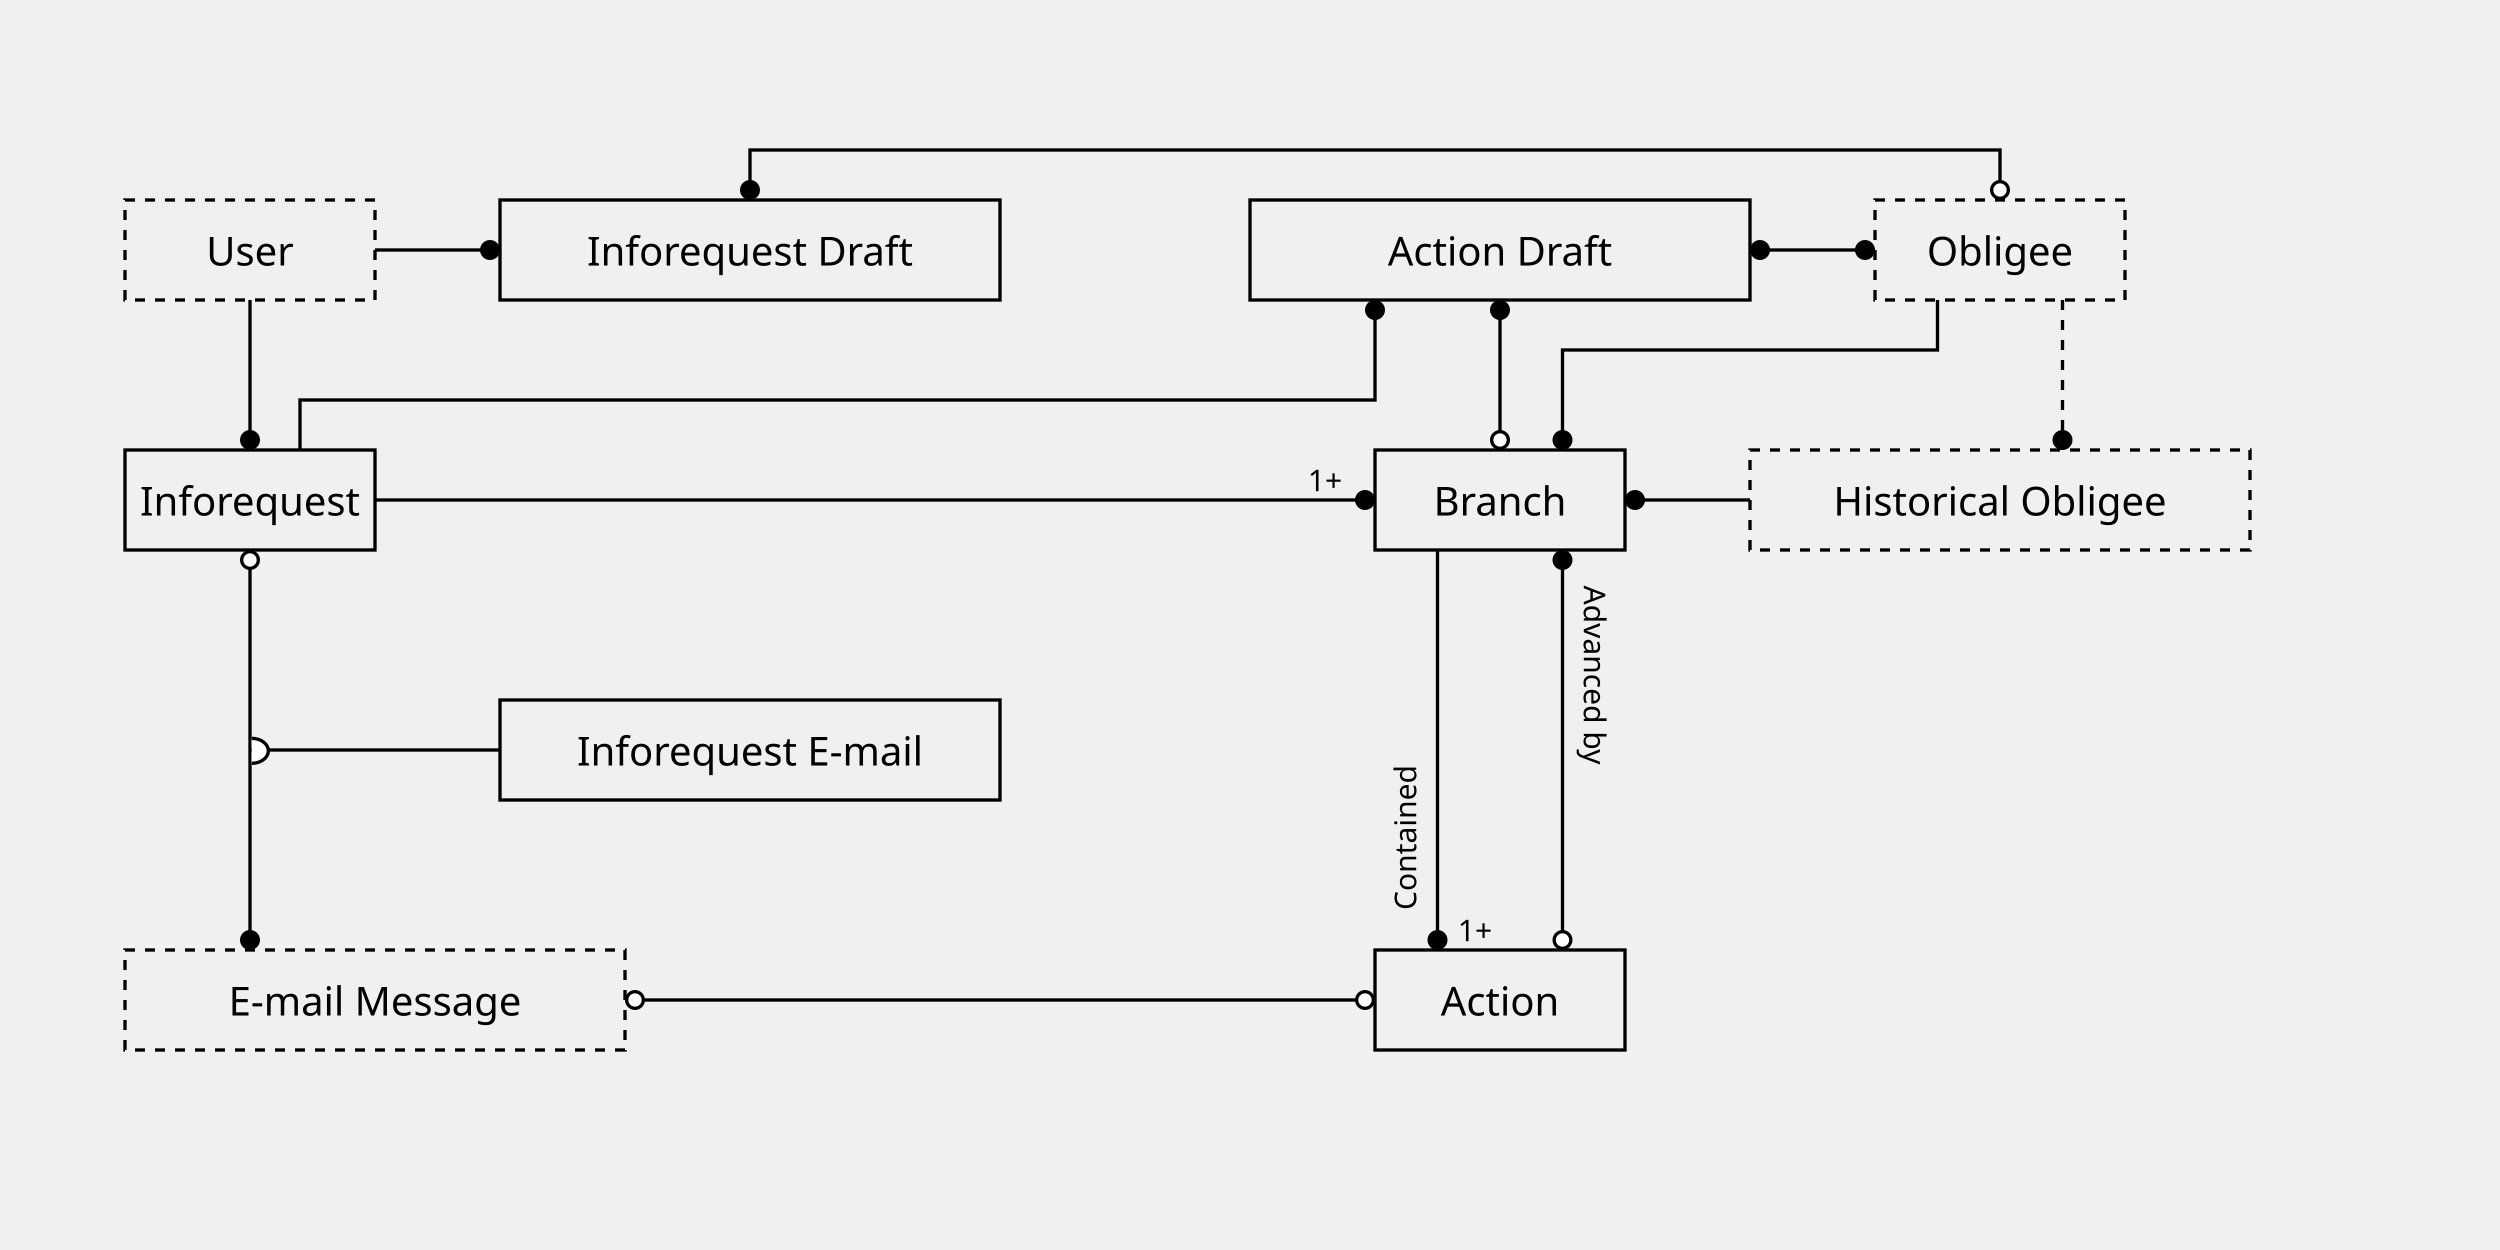
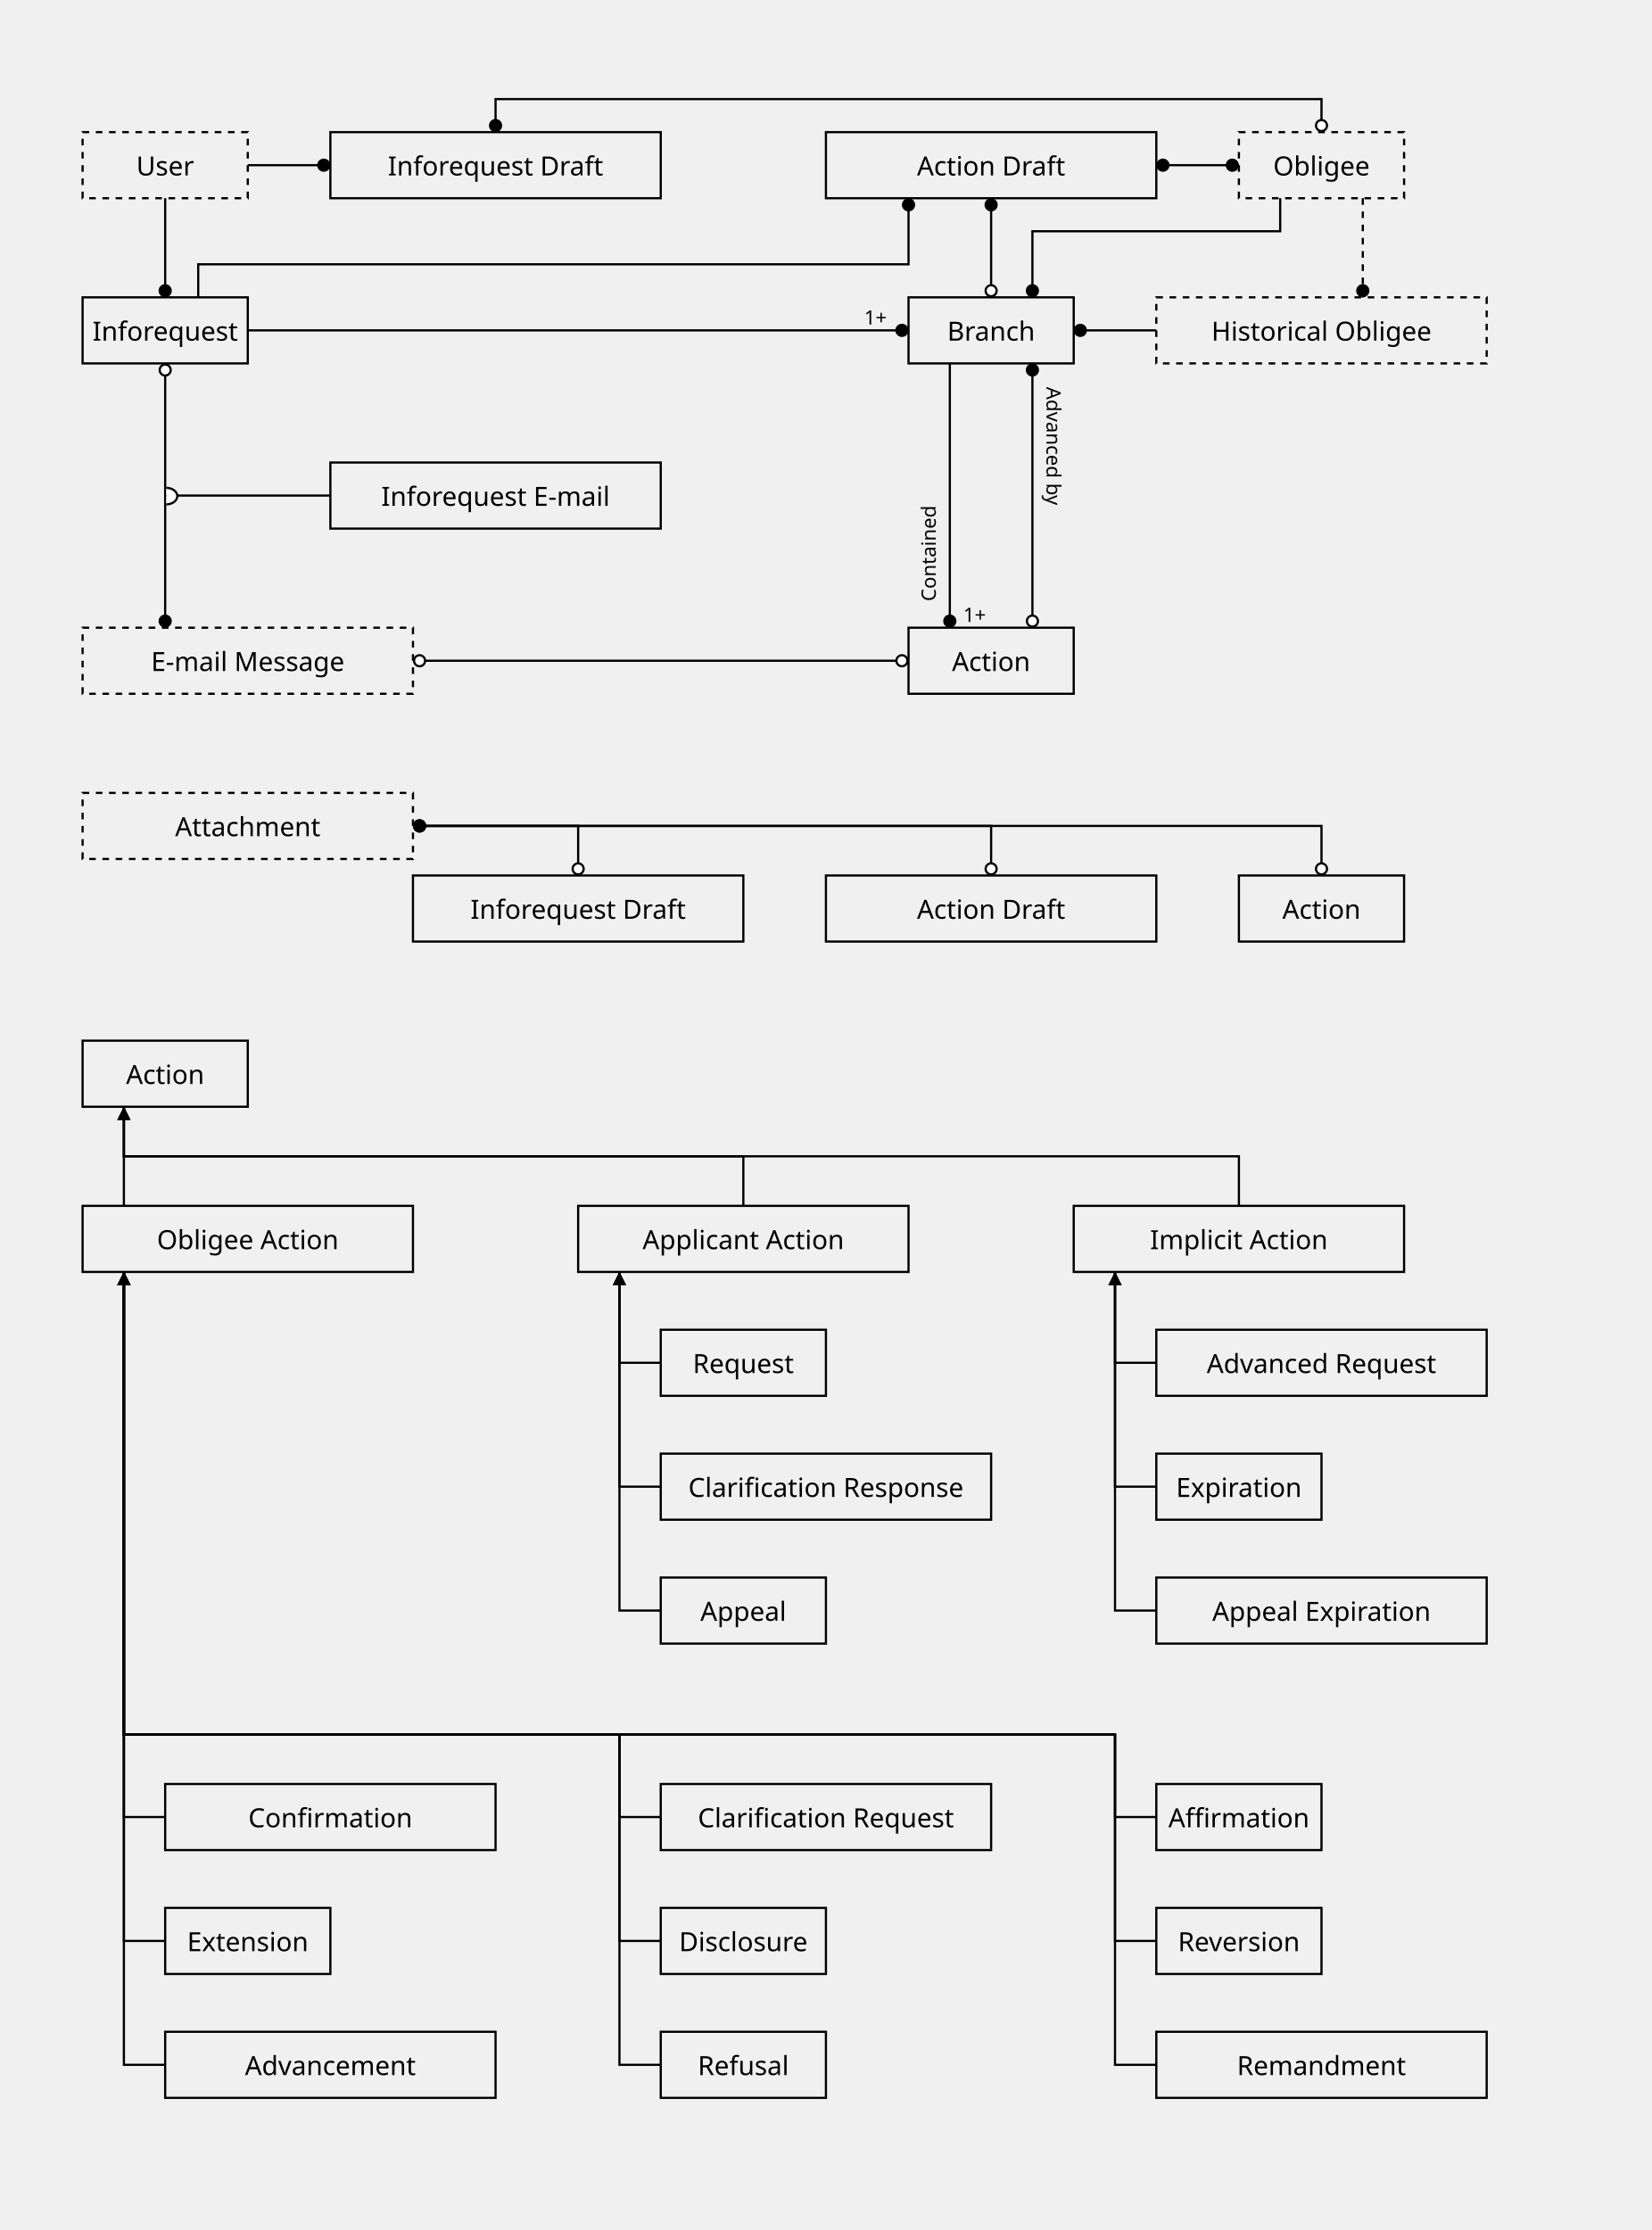
- <svg xmlns="http://www.w3.org/2000/svg" version="1.1" viewBox="0 0 1000 500">
+ <svg xmlns="http://www.w3.org/2000/svg" version="1.1" viewBox="0 0 1000 1350">
  <style>
      text {
        font-family: sans-serif;
      }
      .external{
        stroke-dasharray: 3pt;
      }
      .caption {
        font-size: 12pt;
        text-anchor: middle;
        dominant-baseline: central;
      }
      .note {
        font-size: 9pt;
        text-anchor: middle;
        dominant-baseline: ideographic;
      }
      .left-rotation{
        transform: rotate(-90deg);
      }
      .right-rotation{
        transform: rotate(90deg);
      }
      .relation {
        fill: none;
        stroke: black;
        stroke-width: 1pt;
      }
      .relation.from-many {
-         marker-start: url(#relation-many)
+         marker-start: url(#relation-many);
      }
      .relation.to-many {
-         marker-end: url(#relation-many)
+         marker-end: url(#relation-many);
      }
      .relation.from-optional {
-         marker-start: url(#relation-optional)
+         marker-start: url(#relation-optional);
      }
      .relation.to-optional {
-         marker-end: url(#relation-optional)
+         marker-end: url(#relation-optional);
+       }
+       .dependency {
+         fill: none;
+         stroke: black;
+         stroke-width: 1pt;
+         marker-end: url(#dependency);
      }
  </style>
  <defs>
    <marker id="relation-many" orient="auto-start-reverse" markerWidth="6" markerHeight="6" refX="6" refY="3">
      <circle cx="3" cy="3" r="3" />
    </marker>
    <marker id="relation-optional" orient="auto-start-reverse" markerWidth="6" markerHeight="6" refX="6" refY="3">
      <circle cx="3" cy="3" r="2.5" fill="white" stroke="black" stroke-width="1" />
    </marker>
    <marker id="link_attribute" orient="-90" markerWidth="10" markerHeight="6" refX="5" refY="0">
      <path d="M 1 0.5 A 1.5 2, 0, 0 0, 8.5 0.5" fill="white" stroke="black" />
+     </marker>
+     <marker id="dependency" markerWidth="6" markerHeight="6" refX="3" refY="0">
+       <polygon points="0,6 6,6 3,0" />
    </marker>
    <g id="model">
      <rect class="box" x="-100" y="-20" width="200" height="40" fill="none" stroke="black" stroke-width="1pt" />
    </g>
    <g id="model-narrow">
      <rect class="box" x="-50" y="-20" width="100" height="40" fill="none" stroke="black" stroke-width="1pt" />
    </g>
  </defs>
  <g transform="translate(100 100)">
    <use href="#model-narrow" class="external" />
    <text class="caption">User</text>
    <path class="relation from-one to-many" d="M 0,20 0,80" />
    <path class="relation from-one to-many" d="M 50,0 100,0" />
  </g>
  <g transform="translate(100 200)">
    <use href="#model-narrow" />
    <text class="caption">Inforequest</text>
    <path class="relation from-optional to-many" d="M 0,20 0,180" />
    <path class="relation from-one to-many" d="M 20,-20 20,-40 450,-40 450,-80" />
    <path class="relation from-one to-many" d="M 50,0 450,0" />
    <text class="note" x="430" y="0">1+</text>
  </g>
  <g transform="translate(150 400)">
    <use href="#model" class="external" />
    <text class="caption">E-mail Message</text>
    <path class="relation from-optional to-optional" d="M 100,0 400,0" />
  </g>
  <g transform="translate(300 100)">
    <use href="#model" />
    <text class="caption">Inforequest Draft</text>
    <path class="relation from-many to-optional" d="M 0,-20 0,-40 500,-40 500,-20" />
  </g>
  <g transform="translate(300 300)">
    <use href="#model" />
    <text class="caption">Inforequest E-mail</text>
    <path class="relation from-one to-link_attribute" d="M -100,0 -200,0" marker-end="url(#link_attribute)" />
  </g>
  <g transform="translate(600 100)">
    <use href="#model" />
    <text class="caption">Action Draft</text>
    <path class="relation from-many to-optional" d="M 0,20 0,80" />
    <path class="relation from-many to-many" d="M 100,0 150,0" />
  </g>
  <g transform="translate(600 200)">
    <use href="#model-narrow" />
    <text class="caption">Branch</text>
    <path class="relation from-many to-one" d="M 25,-20 25,-60 175,-60 175,-80" />
    <path class="relation from-many to-one" d="M 50,0 100,0" />
    <path class="relation from-one to-many" d="M -25,20 -25,180" />
    <text class="note" x="-10" y="180">1+</text>
    <text class="note left-rotation" x="-135" y="-30">Contained</text>
    <path class="relation from-many to-optional" d="M 25,20 25,180" />
    <text class="note right-rotation" x="70" y="-30">Advanced by</text>
  </g>
  <g transform="translate(600 400)">
    <use href="#model-narrow" />
    <text class="caption">Action</text>
  </g>
  <g transform="translate(800 100)">
    <use href="#model-narrow" class="external" />
    <text class="caption">Obligee</text>
-     <path class="relation from-one to-many" stroke-dasharray="3pt" d="M 25,20 25,80" />
+     <path class="external relation from-one to-many" d="M 25,20 25,80" />
  </g>
  <g transform="translate(800 200)">
    <use href="#model" class="external" />
    <text class="caption">Historical Obligee</text>
  </g>
+   <g transform="translate(150 500)">
+     <use href="#model" class="external" />
+     <text class="caption">Attachment</text>
+   </g>
+   <g transform="translate(350 550)">
+     <use href="#model" />
+     <text class="caption">Inforequest Draft</text>
+     <path class="relation from-optional to-many" d="M 0,-20 0,-50 -100,-50" />
+   </g>
+   <g transform="translate(600 550)">
+     <use href="#model" />
+     <text class="caption">Action Draft</text>
+     <path class="relation from-optional to-many" d="M 0,-20 0,-50 -350,-50" />
+   </g>
+   <g transform="translate(800 550)">
+     <use href="#model-narrow" />
+     <text class="caption">Action</text>
+     <path class="relation from-optional to-many" d="M 0,-20 0,-50 -550,-50" />
+   </g>
+   <g transform="translate(100 650)">
+     <use href="#model-narrow" />
+     <text class="caption">Action</text>
+   </g>
+   <g transform="translate(150 750)">
+     <use href="#model" />
+     <text class="caption">Obligee Action</text>
+     <path class="dependency" d="M -75,-20 -75,-80" />
+   </g>
+   <g transform="translate(200 1100)">
+     <use href="#model" />
+     <text class="caption">Confirmation</text>
+     <path class="dependency" d="M -100,0 -125,0 -125,-330" />
+   </g>
+   <g transform="translate(150 1175)">
+     <use href="#model-narrow" />
+     <text class="caption">Extension</text>
+     <path class="dependency" d="M -50,0 -75,0 -75,-405" />
+   </g>
+   <g transform="translate(200 1250)">
+     <use href="#model" />
+     <text class="caption">Advancement</text>
+     <path class="dependency" d="M -100,0 -125,0 -125,-480" />
+   </g>
+   <g transform="translate(450 750)">
+     <use href="#model" />
+     <text class="caption">Applicant Action</text>
+     <path class="dependency" d="M 0,-20,0,-50 -375,-50 -375,-80" />
+   </g>
+   <g transform="translate(450 825)">
+     <use href="#model-narrow" />
+     <text class="caption">Request</text>
+     <path class="dependency" d="M -50,0 -75,0, -75,-55" />
+   </g>
+   <g transform="translate(500 900)">
+     <use href="#model" />
+     <text class="caption">Clarification Response</text>
+     <path class="dependency" d="M -100,0 -125,0, -125,-130" />
+   </g>
+   <g transform="translate(450 975)">
+     <use href="#model-narrow" />
+     <text class="caption">Appeal</text>
+     <path class="dependency" d="M -50,0 -75,0, -75,-205" />
+   </g>
+   <g transform="translate(500 1100)">
+     <use href="#model" />
+     <text class="caption">Clarification Request</text>
+     <path class="dependency" d="M -100,0 -125,0 -125,-50 -425,-50 -425,-330" />
+   </g>
+   <g transform="translate(450 1175)">
+     <use href="#model-narrow" />
+     <text class="caption">Disclosure</text>
+     <path class="dependency" d="M -50,0 -75,0 -75,-125 -375,-125 -375,-405" />
+   </g>
+   <g transform="translate(450 1250)">
+     <use href="#model-narrow" />
+     <text class="caption">Refusal</text>
+     <path class="dependency" d="M -50,0 -75,0 -75,-200 -375,-200 -375,-480" />
+   </g>
+   <g transform="translate(750 750)">
+     <use href="#model" />
+     <text class="caption">Implicit Action</text>
+     <path class="dependency" d="M 0,-20,0,-50 -675,-50 -675,-80" />
+   </g>
+   <g transform="translate(800 825)">
+     <use href="#model" />
+     <text class="caption">Advanced Request</text>
+     <path class="dependency" d="M -100,0 -125,0, -125,-55" />
+   </g>
+   <g transform="translate(750 900)">
+     <use href="#model-narrow" />
+     <text class="caption">Expiration</text>
+     <path class="dependency" d="M -50,0 -75,0, -75,-130" />
+   </g>
+   <g transform="translate(800 975)">
+     <use href="#model" />
+     <text class="caption">Appeal Expiration</text>
+     <path class="dependency" d="M -100,0 -125,0, -125,-205" />
+   </g>
+   <g transform="translate(750 1100)">
+     <use href="#model-narrow" />
+     <text class="caption">Affirmation</text>
+     <path class="dependency" d="M -50,0 -75,0 -75,-50 -675,-50 -675,-330" />
+   </g>
+   <g transform="translate(750 1175)">
+     <use href="#model-narrow" />
+     <text class="caption">Reversion</text>
+     <path class="dependency" d="M -50,0 -75,0 -75,-125 -675,-125 -675,-405" />
+   </g>
+   <g transform="translate(800 1250)">
+     <use href="#model" />
+     <text class="caption">Remandment</text>
+     <path class="dependency" d="M -100,0 -125,0 -125,-200 -725,-200 -725,-480" />
+   </g>
</svg>
